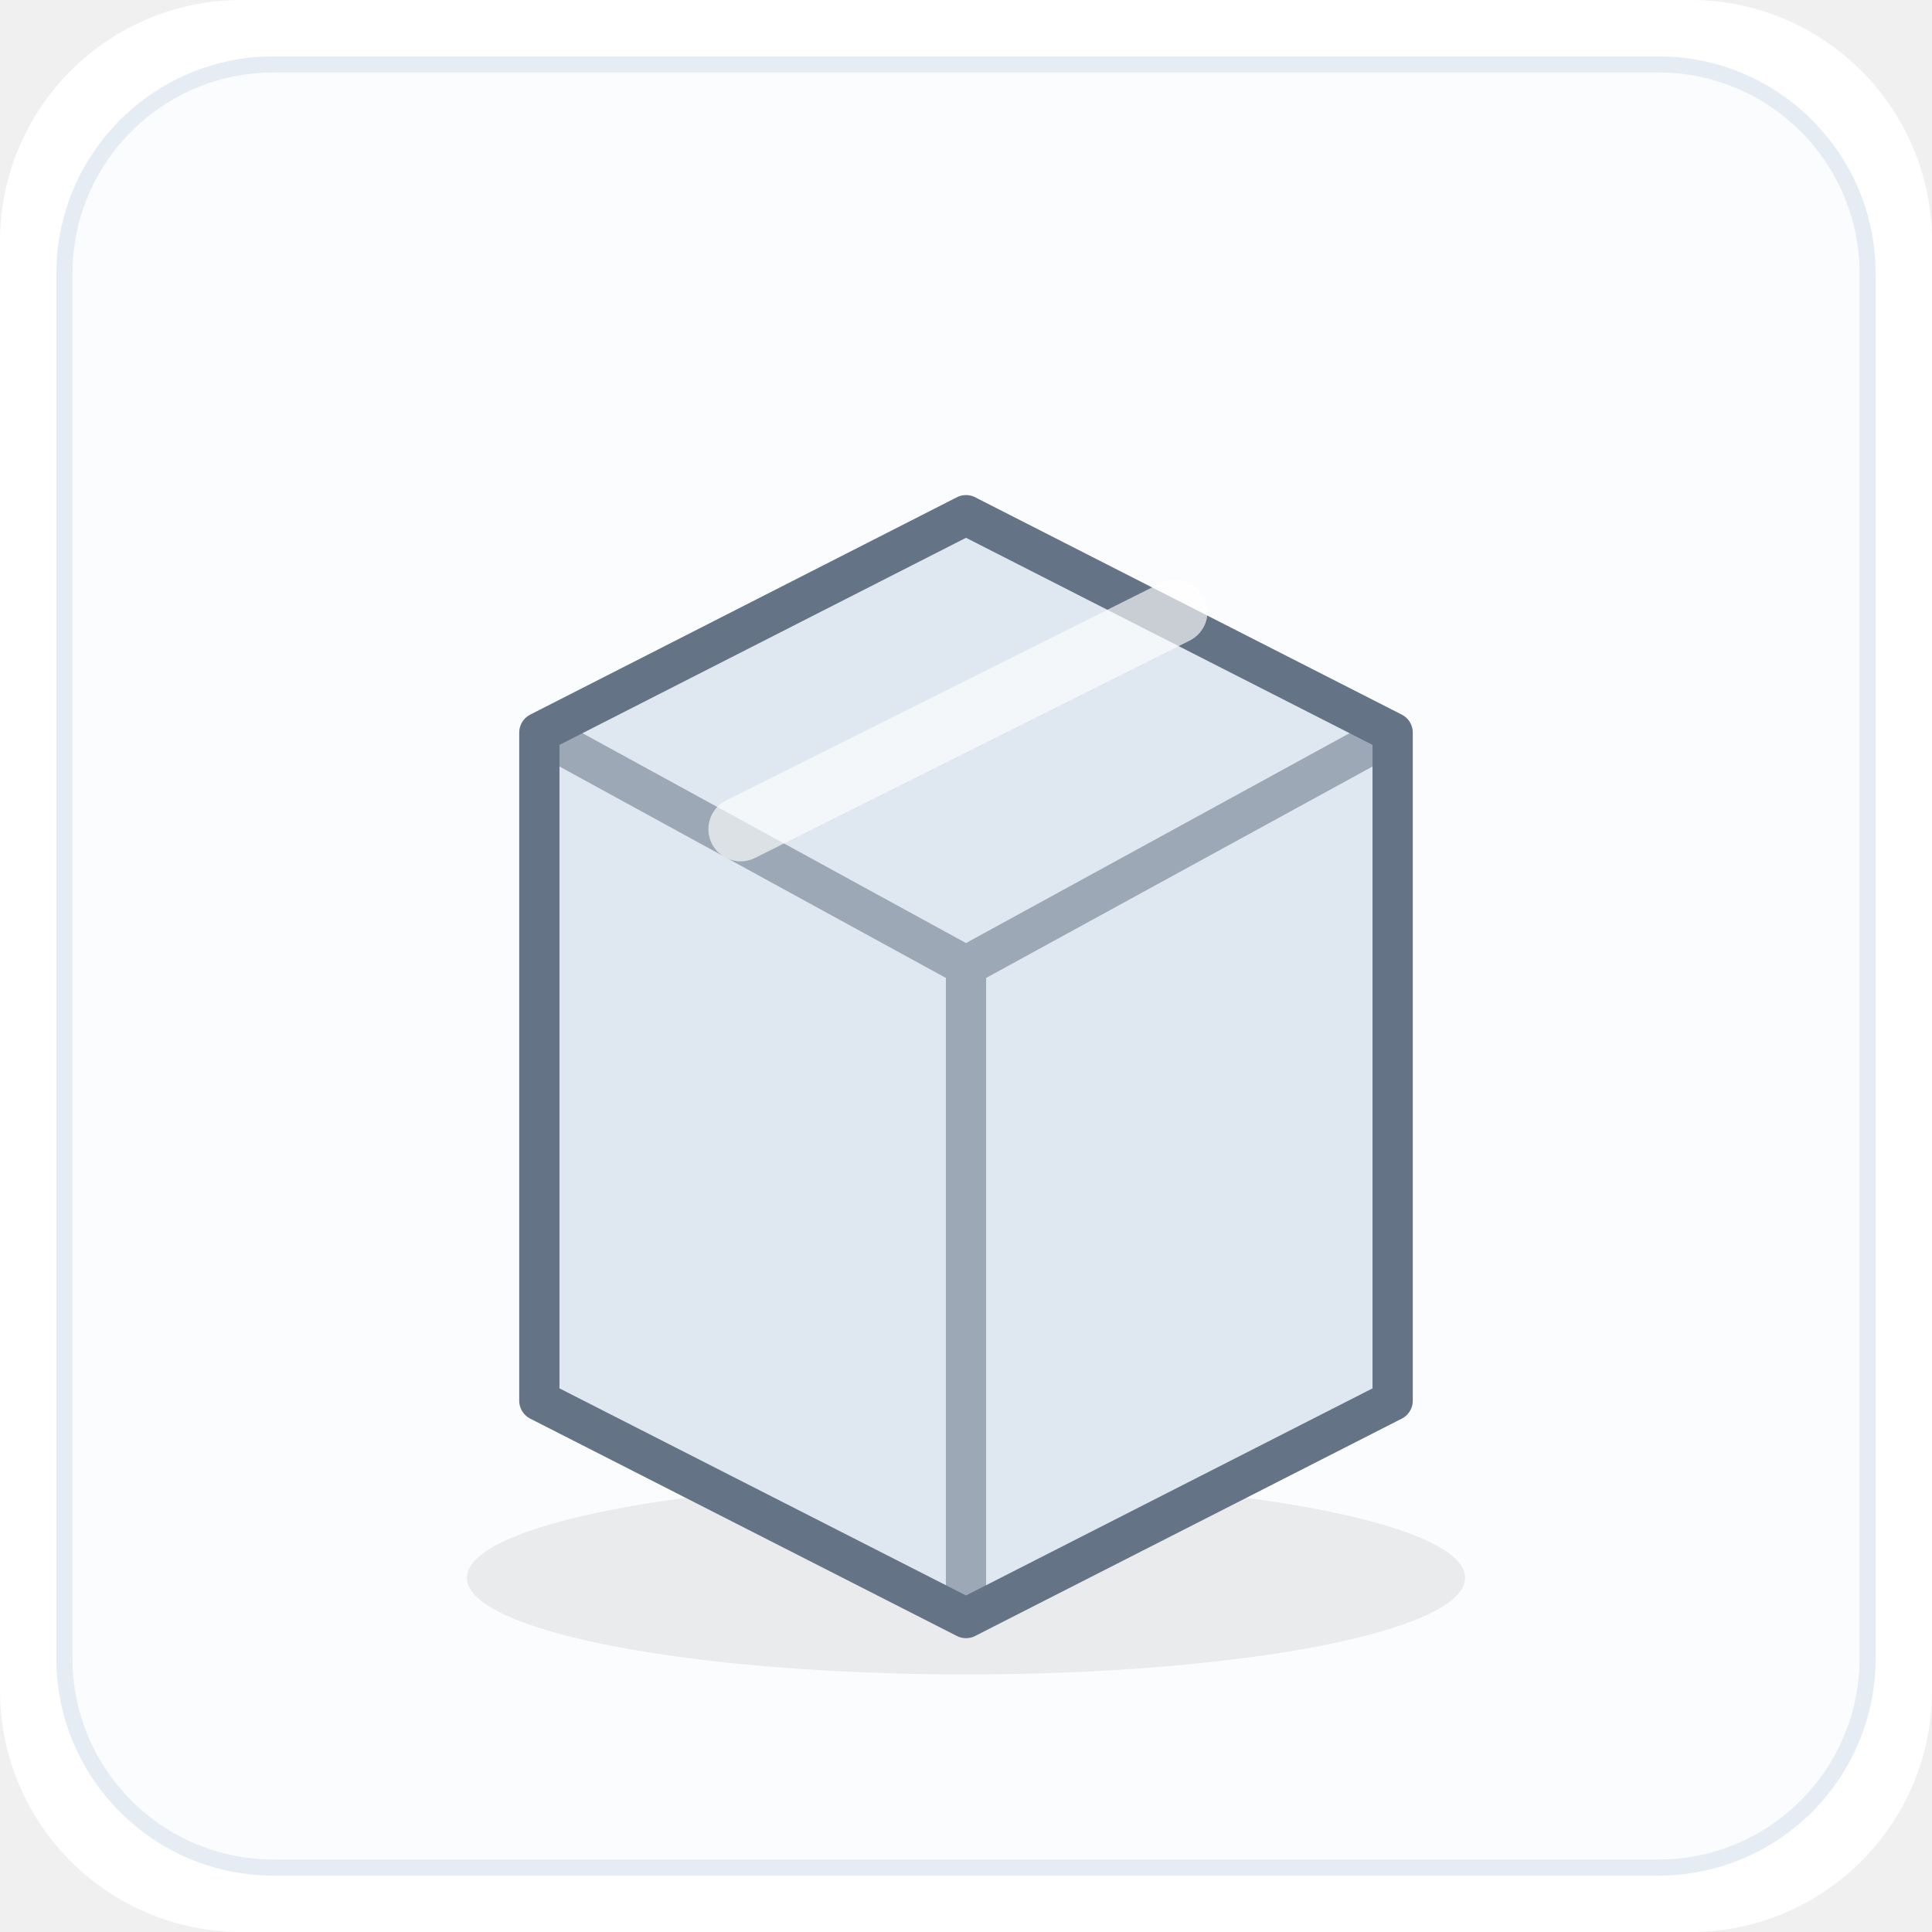
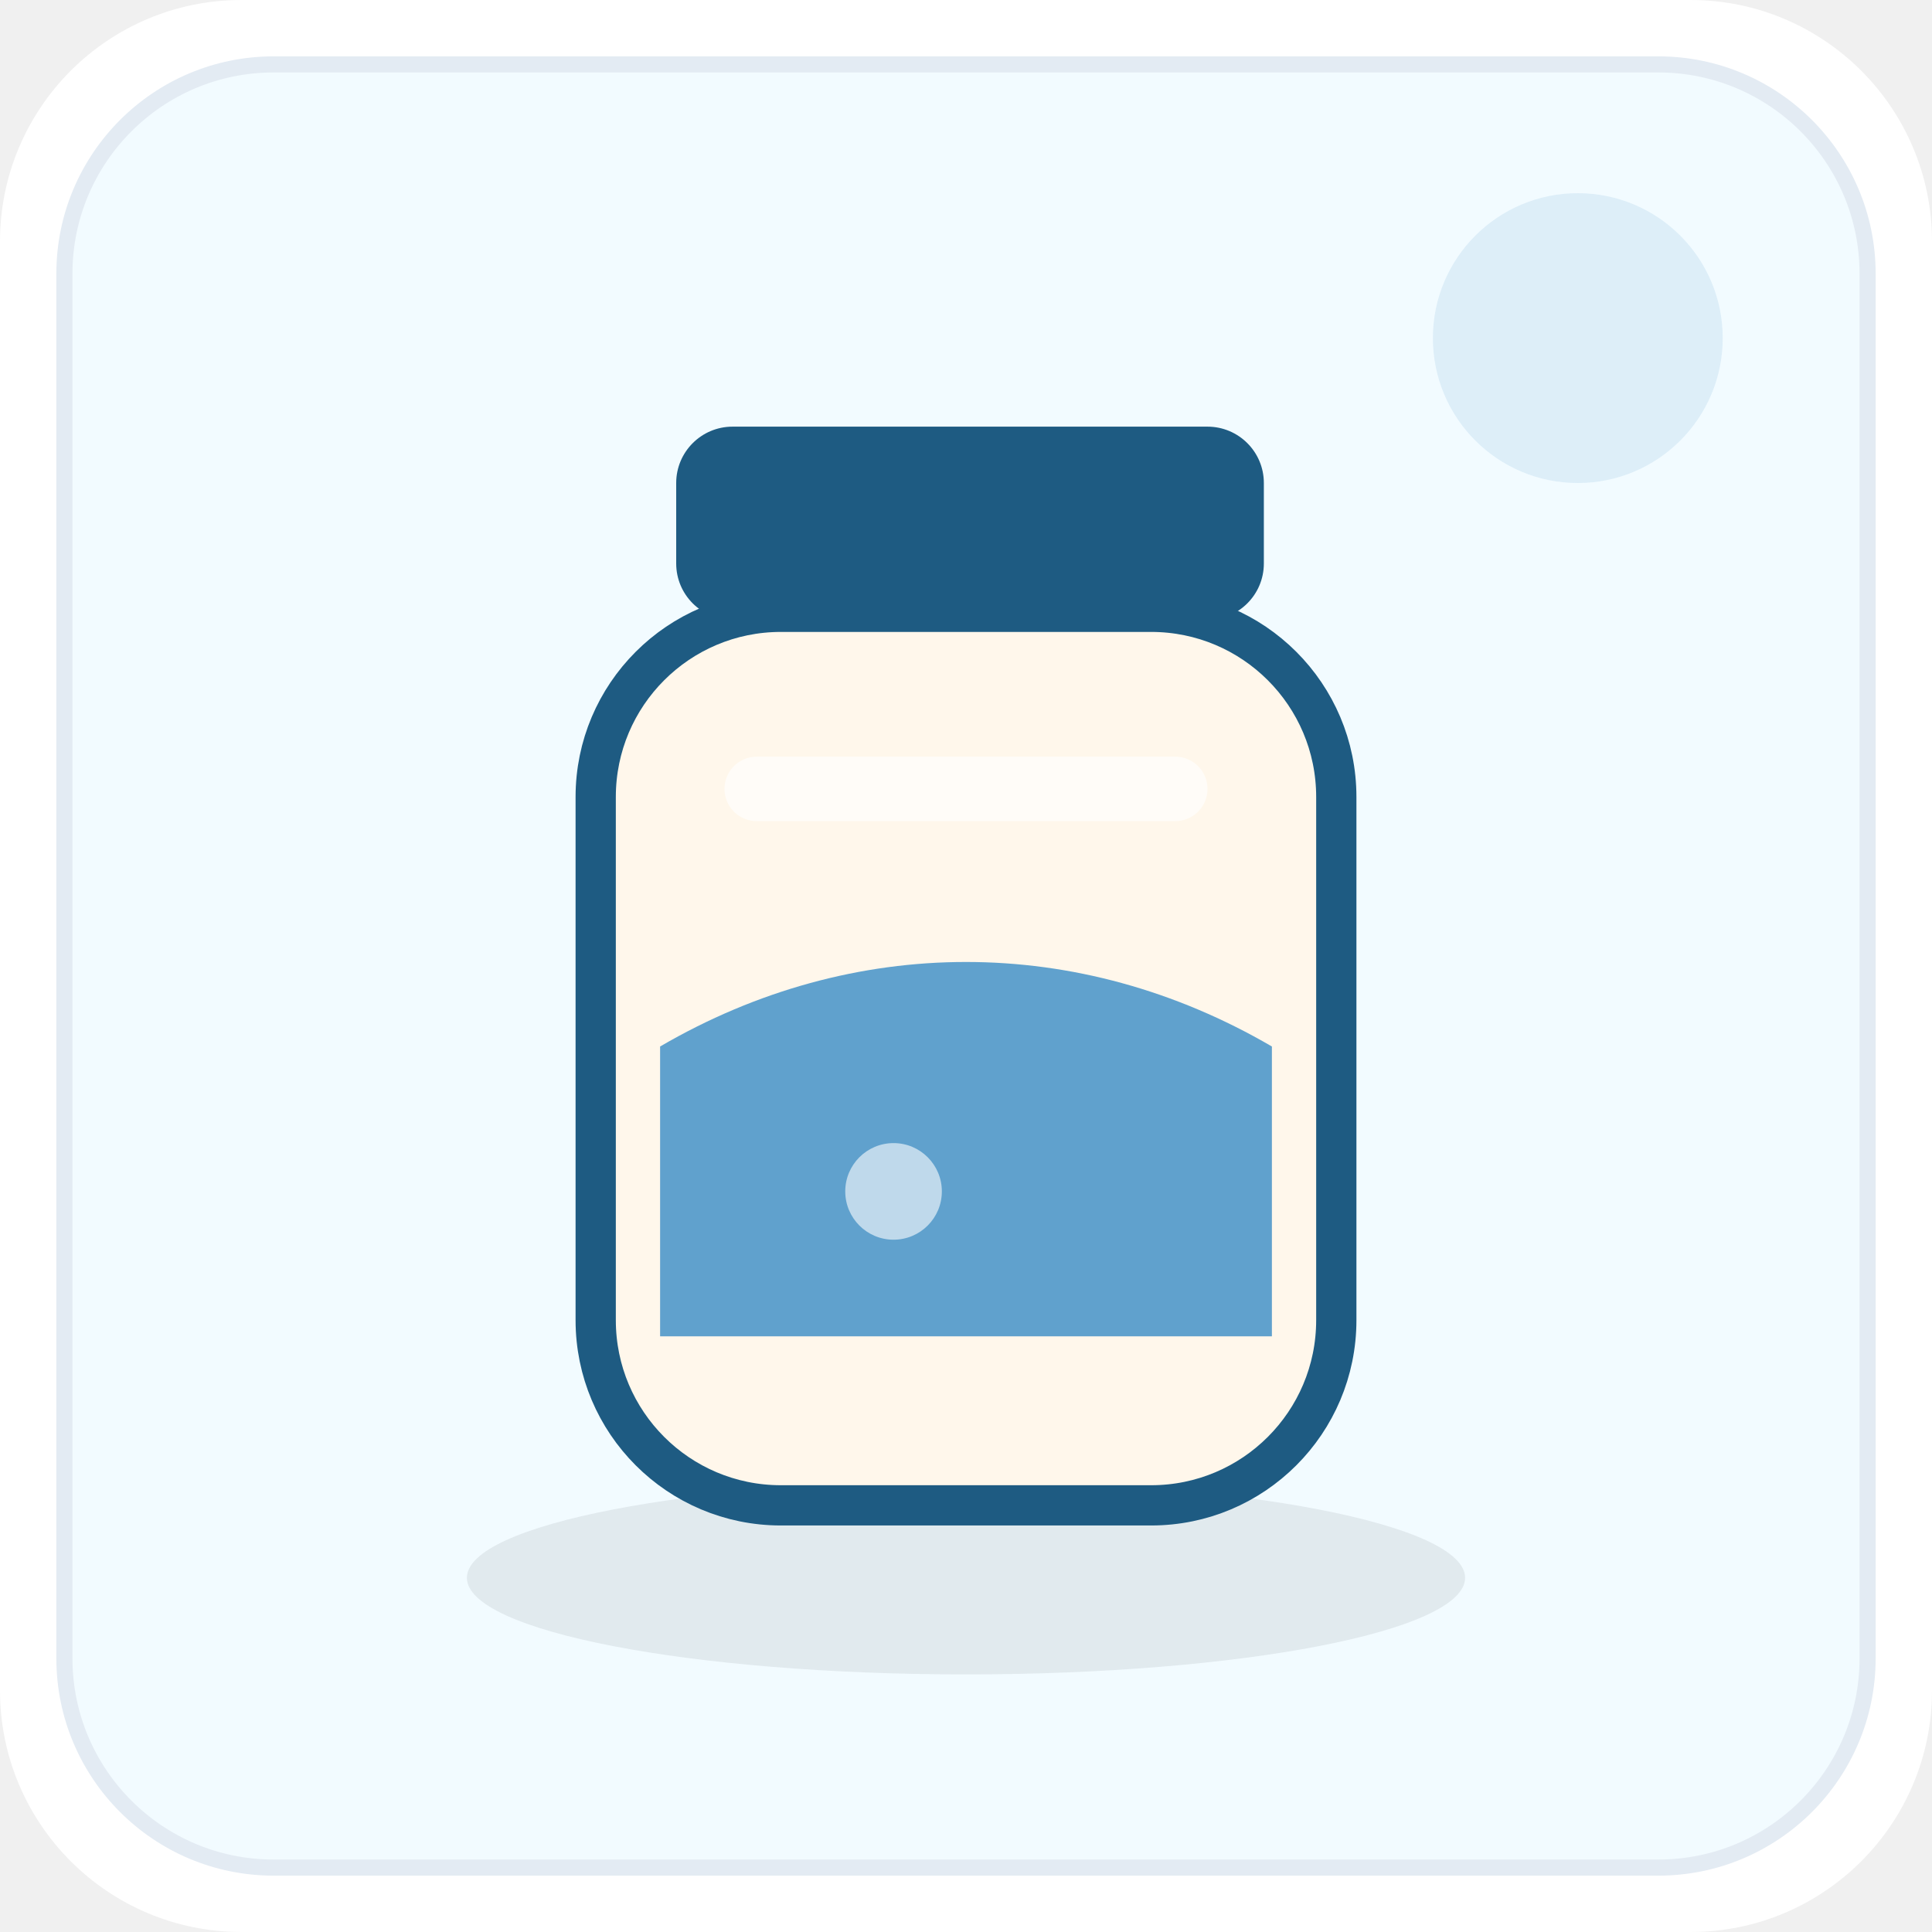
<svg xmlns="http://www.w3.org/2000/svg" viewBox="0 0 240 240" role="img" aria-label="汤料">
-   <rect width="240" height="240" rx="30" fill="#ffffff" />
-   <rect x="8" y="8" width="224" height="224" rx="26" fill="#fbfcfd" stroke="#e5ecf3" stroke-width="2" />
+   <rect width="240" height="240" rx="30" fill="#fff" />
+   <rect x="8" y="8" width="224" height="224" rx="26" fill="#f2fbff" stroke="#e3ebf3" stroke-width="2" />
+   <circle cx="196" cy="42" r="18" fill="#3d8ec7" opacity=".12" />
  <ellipse cx="120" cy="196" rx="62" ry="12" fill="#17202a" opacity=".08" />
-   <path d="M67 91l53-27 53 27v83l-53 27-53-27V91Z" fill="#dfe8f0" stroke="#657386" stroke-width="5" stroke-linejoin="round" />
-   <path d="M67 91l53 29 53-29M120 120v81" fill="none" stroke="#657386" stroke-width="5" opacity=".55" />
-   <path d="M92 103l54-27" stroke="#fff" stroke-width="8" opacity=".65" stroke-linecap="round" />
+   <rect x="84" y="53" width="73" height="24" rx="7" fill="#1e5b82" />
+   <rect x="74" y="76" width="92" height="111" rx="23" fill="#fff7eb" stroke="#1e5b82" stroke-width="5" />
+   <path d="M82 130c24-14 52-14 76 0v36H82v-36Z" fill="#3d8ec7" opacity=".82" />
+   <path d="M94 98h52" stroke="#fff" stroke-width="8" opacity=".65" stroke-linecap="round" />
+   <circle cx="111" cy="148" r="6" fill="#fff" opacity=".6" />
</svg>
